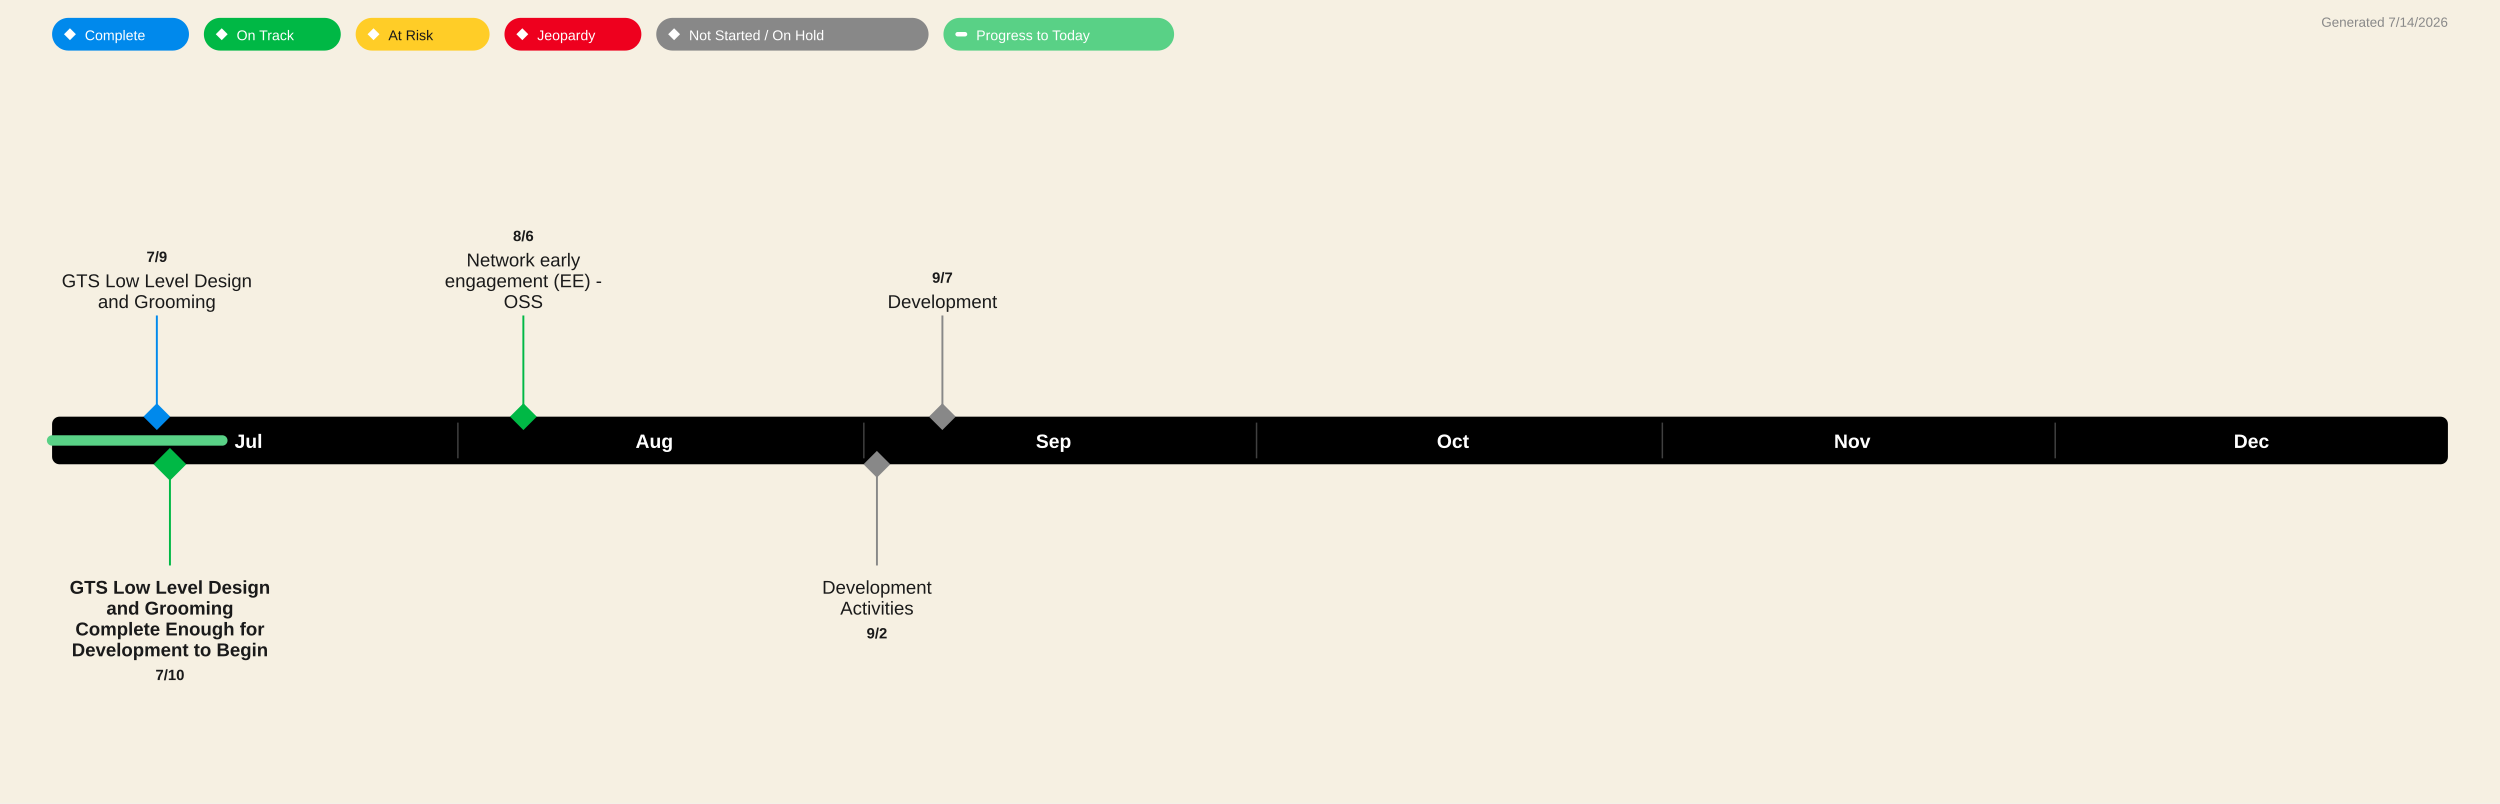
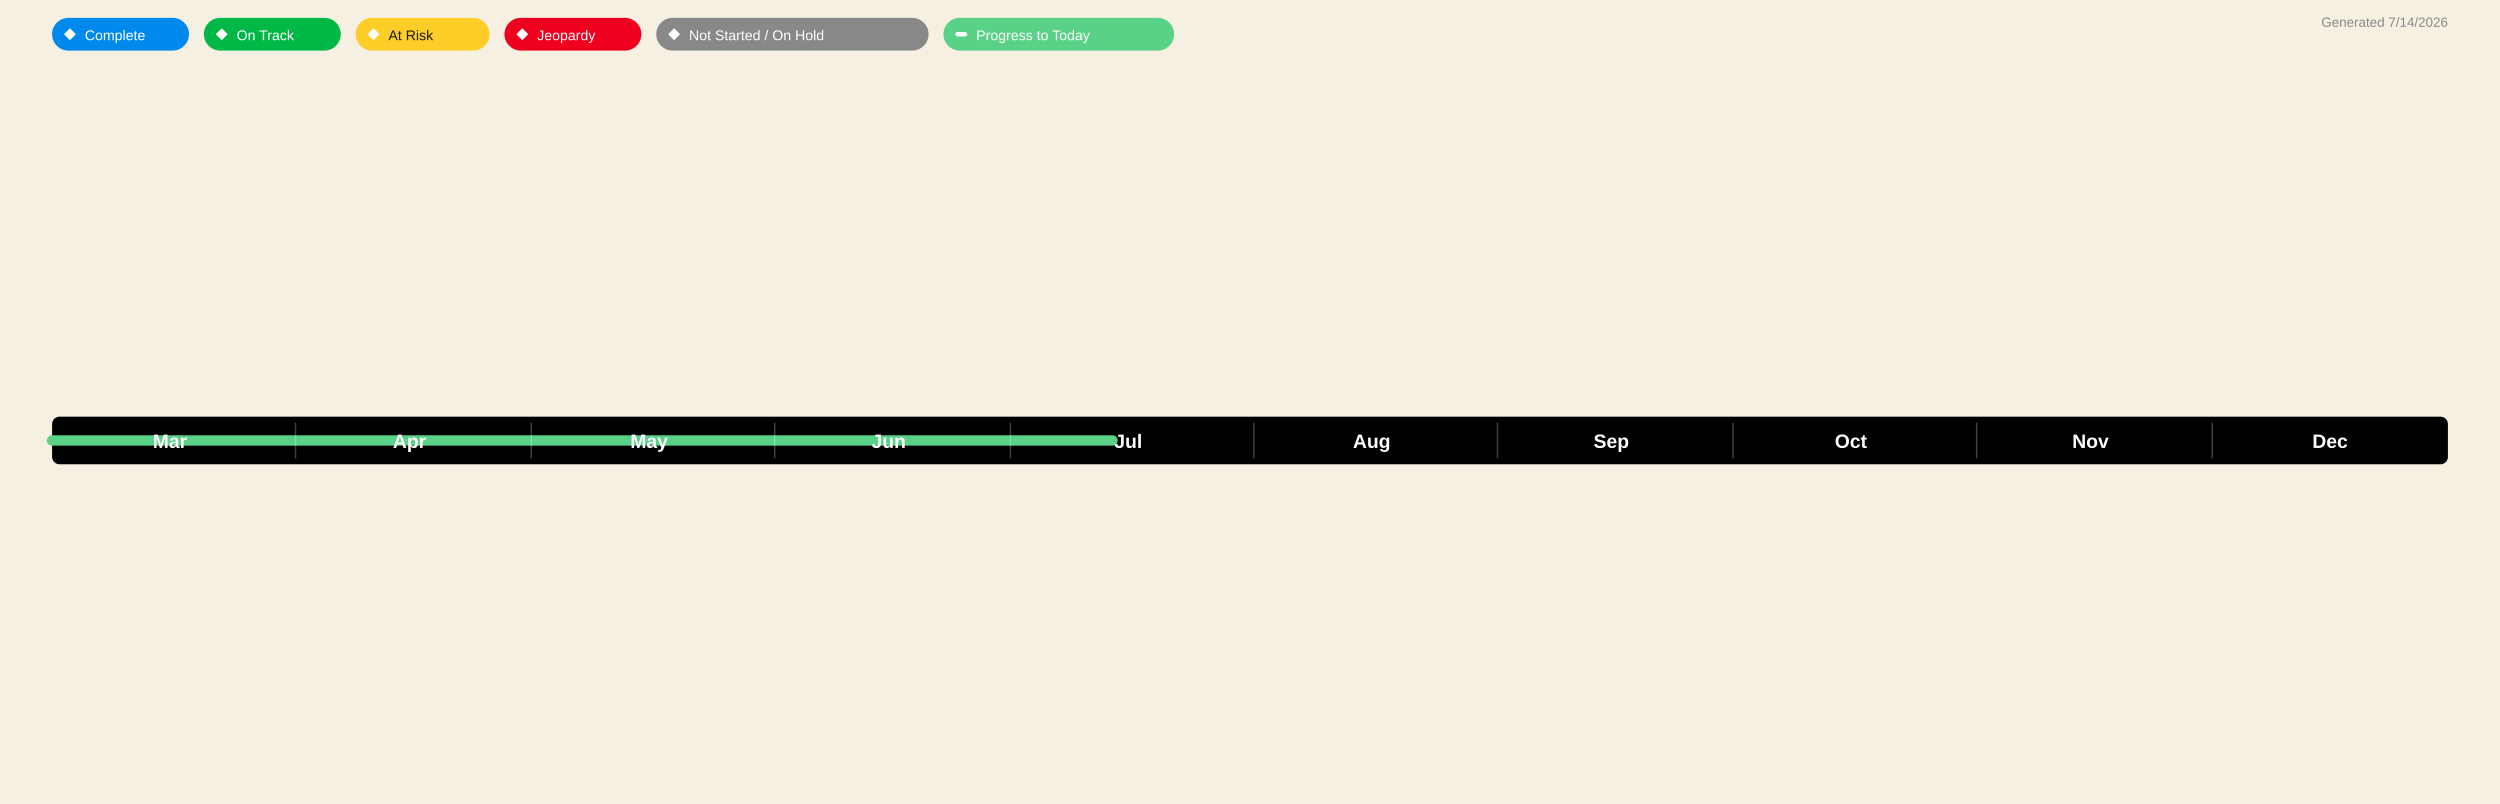
<svg xmlns="http://www.w3.org/2000/svg" width="1680" height="540" viewBox="0 0 1680 540">
  <rect width="1680" height="540" fill="#F6F0E2" />
  <text x="1645.0" y="18.0" text-anchor="end" font-size="9" font-weight="normal" fill="#888888" font-family="Calibri,Arial,sans-serif">Generated 7/14/2026</text>
  <rect x="35" y="280" width="1610" height="32" fill="#000000" rx="5" />
-   <line x1="35" y1="296.0" x2="149.4" y2="296.0" stroke="#59D186" stroke-width="7" stroke-linecap="round" />
-   <text x="167.0" y="301.0" text-anchor="middle" font-size="13" font-weight="bold" fill="#ffffff" font-family="Calibri,Arial,sans-serif">Jul</text>
-   <line x1="307.7" y1="284" x2="307.7" y2="308" stroke="rgba(255,255,255,0.25)" stroke-width="1" />
-   <text x="439.7" y="301.0" text-anchor="middle" font-size="13" font-weight="bold" fill="#ffffff" font-family="Calibri,Arial,sans-serif">Aug</text>
-   <line x1="580.5" y1="284" x2="580.5" y2="308" stroke="rgba(255,255,255,0.25)" stroke-width="1" />
-   <text x="708.0" y="301.0" text-anchor="middle" font-size="13" font-weight="bold" fill="#ffffff" font-family="Calibri,Arial,sans-serif">Sep</text>
-   <line x1="844.4" y1="284" x2="844.4" y2="308" stroke="rgba(255,255,255,0.25)" stroke-width="1" />
-   <text x="976.4" y="301.0" text-anchor="middle" font-size="13" font-weight="bold" fill="#ffffff" font-family="Calibri,Arial,sans-serif">Oct</text>
-   <line x1="1117.1" y1="284" x2="1117.1" y2="308" stroke="rgba(255,255,255,0.25)" stroke-width="1" />
-   <text x="1244.7" y="301.0" text-anchor="middle" font-size="13" font-weight="bold" fill="#ffffff" font-family="Calibri,Arial,sans-serif">Nov</text>
-   <line x1="1381.1" y1="284" x2="1381.1" y2="308" stroke="rgba(255,255,255,0.25)" stroke-width="1" />
-   <text x="1513.0" y="301.0" text-anchor="middle" font-size="13" font-weight="bold" fill="#ffffff" font-family="Calibri,Arial,sans-serif">Dec</text>
-   <line x1="105.4" y1="280" x2="105.4" y2="212" stroke="#0089EC" stroke-width="1.3" />
-   <polygon points="105.383,271 114.383,280 105.383,289 96.383,280" fill="#0089EC" />
-   <text x="105.4" y="193.0" text-anchor="middle" font-size="12.5" font-weight="normal" fill="#1a1a1a" font-family="Calibri,Arial,sans-serif">GTS Low Level Design</text>
-   <text x="105.4" y="207.0" text-anchor="middle" font-size="12.5" font-weight="normal" fill="#1a1a1a" font-family="Calibri,Arial,sans-serif">and Grooming</text>
-   <text x="105.4" y="176.0" text-anchor="middle" font-size="10" font-weight="bold" fill="#1a1a1a" font-family="Calibri,Arial,sans-serif">7/9</text>
-   <line x1="114.2" y1="312" x2="114.2" y2="380" stroke="#00B845" stroke-width="1.3" />
-   <polygon points="114.18,301 125.18,312 114.18,323 103.18,312" fill="#00B845" />
-   <text x="114.2" y="399.0" text-anchor="middle" font-size="12.5" font-weight="bold" fill="#1a1a1a" font-family="Calibri,Arial,sans-serif">GTS Low Level Design</text>
-   <text x="114.2" y="413.0" text-anchor="middle" font-size="12.5" font-weight="bold" fill="#1a1a1a" font-family="Calibri,Arial,sans-serif">and Grooming</text>
-   <text x="114.2" y="427.0" text-anchor="middle" font-size="12.5" font-weight="bold" fill="#1a1a1a" font-family="Calibri,Arial,sans-serif">Complete Enough for</text>
-   <text x="114.2" y="441.0" text-anchor="middle" font-size="12.5" font-weight="bold" fill="#1a1a1a" font-family="Calibri,Arial,sans-serif">Development to Begin</text>
-   <text x="114.2" y="457.0" text-anchor="middle" font-size="10" font-weight="bold" fill="#1a1a1a" font-family="Calibri,Arial,sans-serif">7/10</text>
-   <line x1="351.7" y1="280" x2="351.7" y2="212" stroke="#00B845" stroke-width="1.3" />
-   <polygon points="351.721,271 360.721,280 351.721,289 342.721,280" fill="#00B845" />
-   <text x="351.7" y="179.0" text-anchor="middle" font-size="12.5" font-weight="normal" fill="#1a1a1a" font-family="Calibri,Arial,sans-serif">Network early</text>
-   <text x="351.7" y="193.0" text-anchor="middle" font-size="12.5" font-weight="normal" fill="#1a1a1a" font-family="Calibri,Arial,sans-serif">engagement (EE) -</text>
-   <text x="351.7" y="207.0" text-anchor="middle" font-size="12.5" font-weight="normal" fill="#1a1a1a" font-family="Calibri,Arial,sans-serif">OSS</text>
-   <text x="351.7" y="162.0" text-anchor="middle" font-size="10" font-weight="bold" fill="#1a1a1a" font-family="Calibri,Arial,sans-serif">8/6</text>
-   <line x1="589.3" y1="312" x2="589.3" y2="380" stroke="#888888" stroke-width="1.3" />
-   <polygon points="589.262,303 598.262,312 589.262,321 580.262,312" fill="#888888" />
-   <text x="589.3" y="399.0" text-anchor="middle" font-size="12.5" font-weight="normal" fill="#1a1a1a" font-family="Calibri,Arial,sans-serif">Development</text>
-   <text x="589.3" y="413.0" text-anchor="middle" font-size="12.5" font-weight="normal" fill="#1a1a1a" font-family="Calibri,Arial,sans-serif">Activities</text>
-   <text x="589.3" y="429.0" text-anchor="middle" font-size="10" font-weight="bold" fill="#1a1a1a" font-family="Calibri,Arial,sans-serif">9/2</text>
-   <line x1="633.3" y1="280" x2="633.3" y2="212" stroke="#888888" stroke-width="1.3" />
-   <polygon points="633.251,271 642.251,280 633.251,289 624.251,280" fill="#888888" />
-   <text x="633.3" y="207.0" text-anchor="middle" font-size="12.5" font-weight="normal" fill="#1a1a1a" font-family="Calibri,Arial,sans-serif">Development</text>
-   <text x="633.3" y="190.0" text-anchor="middle" font-size="10" font-weight="bold" fill="#1a1a1a" font-family="Calibri,Arial,sans-serif">9/7</text>
+   <line x1="35" y1="296.0" x2="747.6" y2="296.0" stroke="#59D186" stroke-width="7" stroke-linecap="round" />
+   <text x="114.2" y="301.0" text-anchor="middle" font-size="13" font-weight="bold" fill="#ffffff" font-family="Calibri,Arial,sans-serif">Mar</text>
+   <line x1="198.6" y1="284" x2="198.6" y2="308" stroke="rgba(255,255,255,0.25)" stroke-width="1" />
+   <text x="275.2" y="301.0" text-anchor="middle" font-size="13" font-weight="bold" fill="#ffffff" font-family="Calibri,Arial,sans-serif">Apr</text>
+   <line x1="357.0" y1="284" x2="357.0" y2="308" stroke="rgba(255,255,255,0.25)" stroke-width="1" />
+   <text x="436.2" y="301.0" text-anchor="middle" font-size="13" font-weight="bold" fill="#ffffff" font-family="Calibri,Arial,sans-serif">May</text>
+   <line x1="520.6" y1="284" x2="520.6" y2="308" stroke="rgba(255,255,255,0.25)" stroke-width="1" />
+   <text x="597.2" y="301.0" text-anchor="middle" font-size="13" font-weight="bold" fill="#ffffff" font-family="Calibri,Arial,sans-serif">Jun</text>
+   <line x1="679.0" y1="284" x2="679.0" y2="308" stroke="rgba(255,255,255,0.25)" stroke-width="1" />
+   <text x="758.2" y="301.0" text-anchor="middle" font-size="13" font-weight="bold" fill="#ffffff" font-family="Calibri,Arial,sans-serif">Jul</text>
+   <line x1="842.6" y1="284" x2="842.6" y2="308" stroke="rgba(255,255,255,0.25)" stroke-width="1" />
+   <text x="921.8" y="301.0" text-anchor="middle" font-size="13" font-weight="bold" fill="#ffffff" font-family="Calibri,Arial,sans-serif">Aug</text>
+   <line x1="1006.3" y1="284" x2="1006.3" y2="308" stroke="rgba(255,255,255,0.25)" stroke-width="1" />
+   <text x="1082.8" y="301.0" text-anchor="middle" font-size="13" font-weight="bold" fill="#ffffff" font-family="Calibri,Arial,sans-serif">Sep</text>
+   <line x1="1164.6" y1="284" x2="1164.6" y2="308" stroke="rgba(255,255,255,0.25)" stroke-width="1" />
+   <text x="1243.8" y="301.0" text-anchor="middle" font-size="13" font-weight="bold" fill="#ffffff" font-family="Calibri,Arial,sans-serif">Oct</text>
+   <line x1="1328.3" y1="284" x2="1328.3" y2="308" stroke="rgba(255,255,255,0.25)" stroke-width="1" />
+   <text x="1404.8" y="301.0" text-anchor="middle" font-size="13" font-weight="bold" fill="#ffffff" font-family="Calibri,Arial,sans-serif">Nov</text>
+   <line x1="1486.6" y1="284" x2="1486.6" y2="308" stroke="rgba(255,255,255,0.25)" stroke-width="1" />
+   <text x="1565.8" y="301.0" text-anchor="middle" font-size="13" font-weight="bold" fill="#ffffff" font-family="Calibri,Arial,sans-serif">Dec</text>
  <rect x="35.0" y="12" width="92" height="22" rx="11" fill="#0089EC" />
  <polygon points="47.0,19.0 51.0,23.0 47.0,27.0 43.0,23.0" fill="#ffffff" />
  <text x="57.0" y="27.0" text-anchor="start" font-size="9.5" font-weight="normal" fill="#ffffff" font-family="Calibri,Arial,sans-serif">Complete</text>
  <rect x="137.0" y="12" width="92" height="22" rx="11" fill="#00B845" />
  <polygon points="149.0,19.0 153.0,23.0 149.0,27.0 145.0,23.0" fill="#ffffff" />
  <text x="159.0" y="27.0" text-anchor="start" font-size="9.5" font-weight="normal" fill="#ffffff" font-family="Calibri,Arial,sans-serif">On Track</text>
  <rect x="239.0" y="12" width="90" height="22" rx="11" fill="#FFCD27" />
  <polygon points="251.0,19.0 255.0,23.0 251.0,27.0 247.0,23.0" fill="#ffffff" />
  <text x="261.0" y="27.0" text-anchor="start" font-size="9.5" font-weight="normal" fill="#1a1a1a" font-family="Calibri,Arial,sans-serif">At Risk</text>
  <rect x="339.0" y="12" width="92" height="22" rx="11" fill="#EE001E" />
  <polygon points="351.0,19.0 355.0,23.0 351.0,27.0 347.0,23.0" fill="#ffffff" />
  <text x="361.0" y="27.0" text-anchor="start" font-size="9.5" font-weight="normal" fill="#ffffff" font-family="Calibri,Arial,sans-serif">Jeopardy</text>
  <rect x="441.0" y="12" width="183" height="22" rx="11" fill="#888888" />
  <polygon points="453.0,19.0 457.0,23.0 453.0,27.0 449.0,23.0" fill="#ffffff" />
  <text x="463.0" y="27.0" text-anchor="start" font-size="9.5" font-weight="normal" fill="#ffffff" font-family="Calibri,Arial,sans-serif">Not Started / On Hold</text>
  <rect x="634.0" y="12" width="155" height="22" rx="11" fill="#59D186" />
  <rect x="642.0" y="21.5" width="8" height="3" rx="1.5" fill="#ffffff" />
  <text x="656.0" y="27.0" text-anchor="start" font-size="9.5" font-weight="normal" fill="#ffffff" font-family="Calibri,Arial,sans-serif">Progress to Today</text>
</svg>
